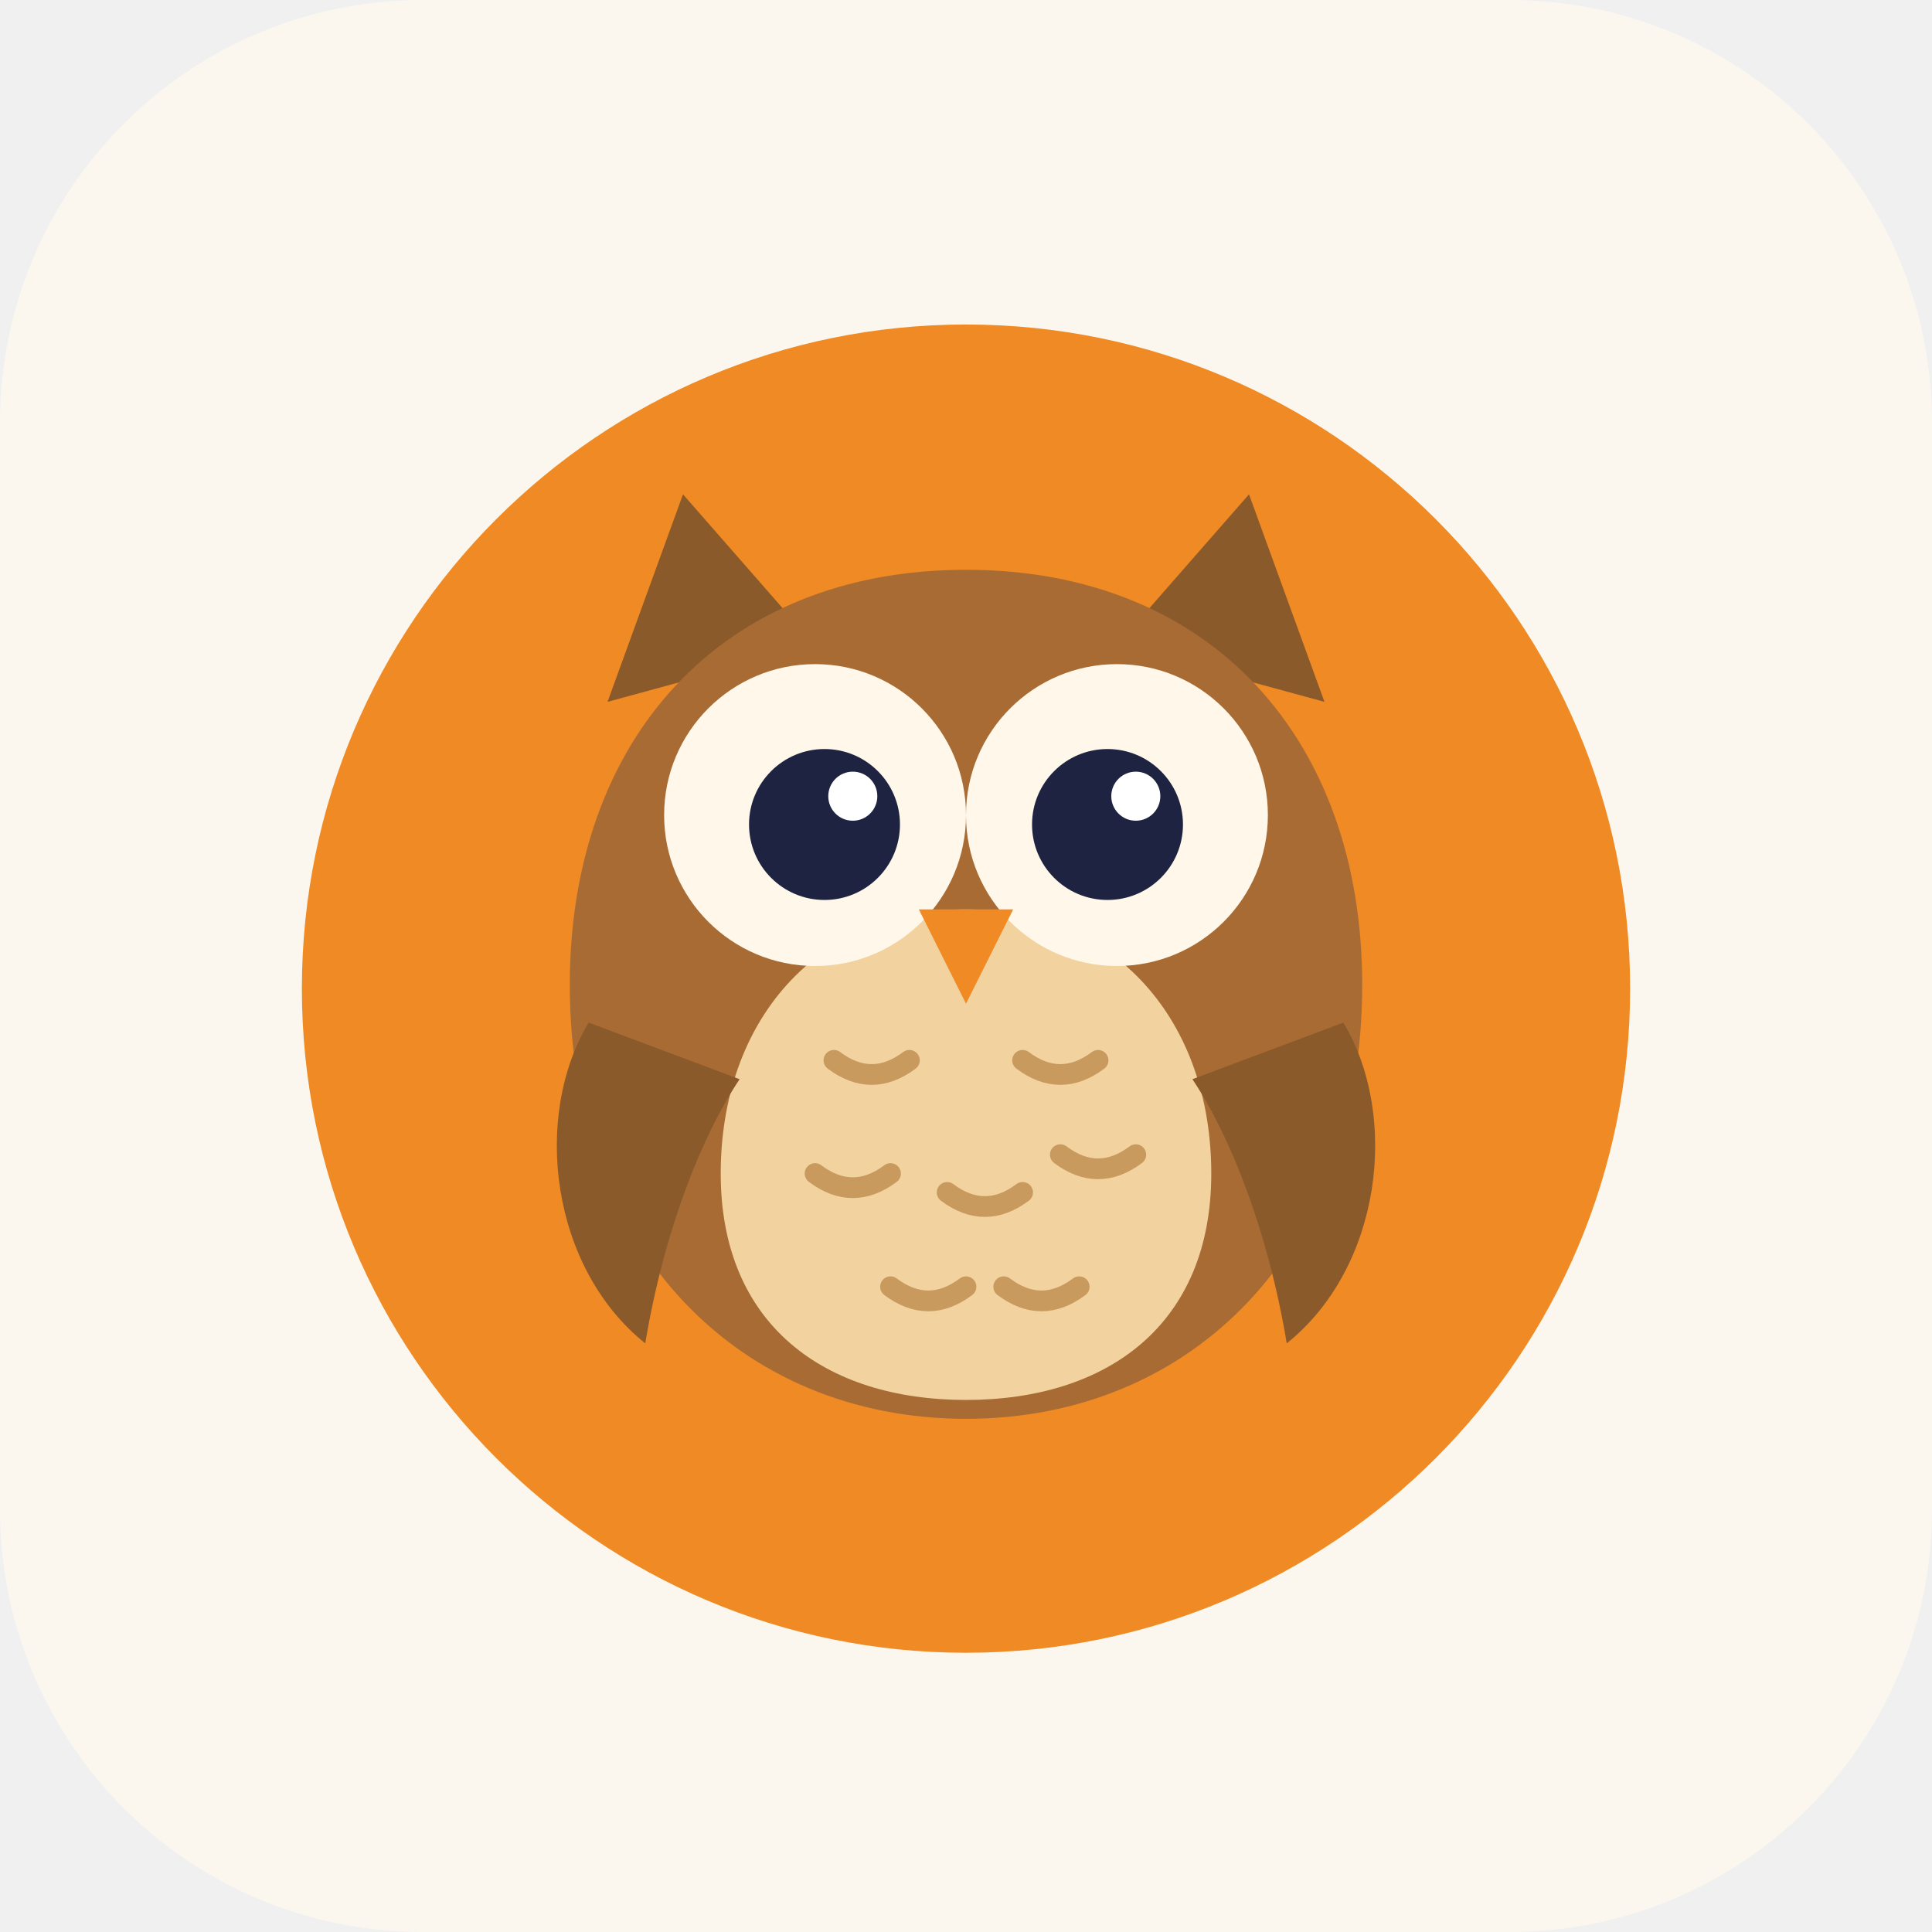
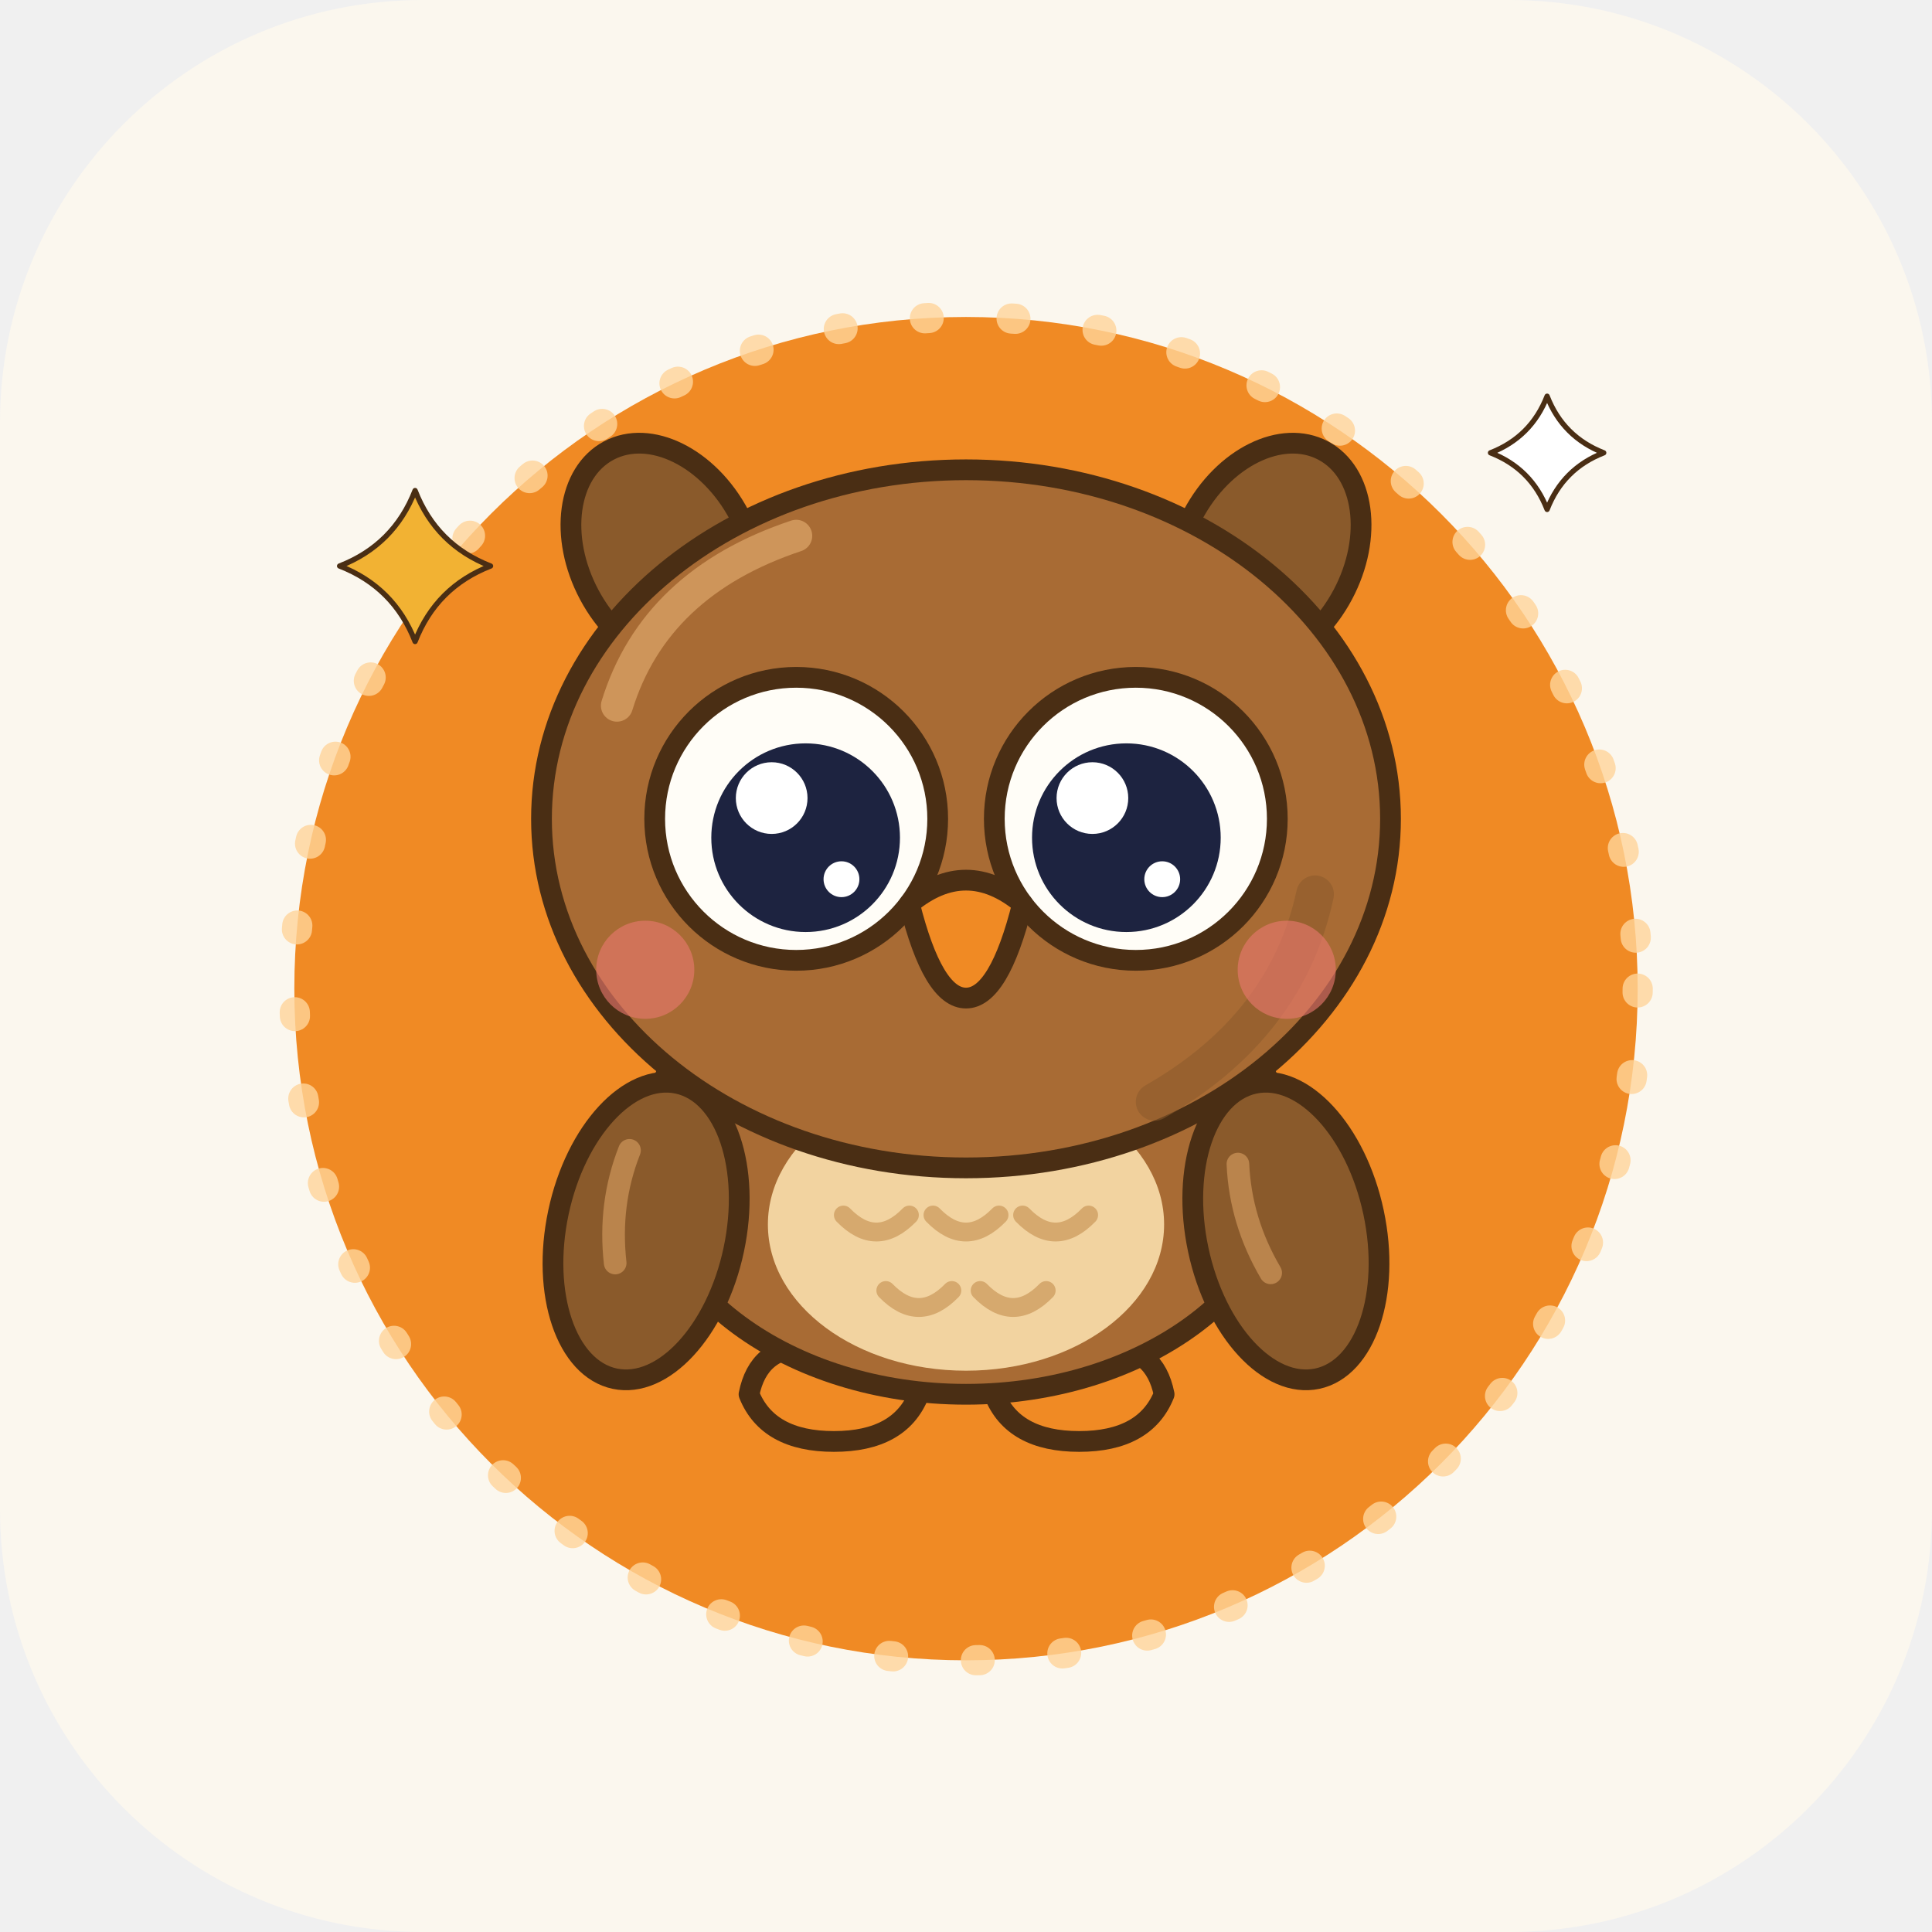
<svg xmlns="http://www.w3.org/2000/svg" viewBox="0 0 512 512" width="512" height="512">
  <rect width="512" height="512" rx="112" fill="#FBF7EE" />
-   <circle cx="256" cy="262" r="176" fill="#F08A24" />
-   <g transform="translate(106 96) scale(2.5)">
-     <path d="M22 36 L30 14 L44 30 Z" fill="#8A5A2B" />
-     <path d="M98 36 L90 14 L76 30 Z" fill="#8A5A2B" />
-     <path d="M60 22c-26 0-42 18-42 44 0 28 18 46 42 46s42-18 42-46c0-26-16-44-42-44z" fill="#A86B34" />
-     <path d="M60 58c-16 0-26 12-26 28 0 16 11 24 26 24s26-8 26-24c0-16-10-28-26-28z" fill="#F2D3A0" />
-     <path d="M46 74q4 3 8 0M66 74q4 3 8 0M44 86q4 3 8 0M58 88q4 3 8 0M70 84q4 3 8 0M52 98q4 3 8 0M64 98q4 3 8 0" stroke="#C99A5E" stroke-width="2.2" fill="none" stroke-linecap="round" />
-     <circle cx="44" cy="48" r="16" fill="#FFF8EA" />
-     <circle cx="76" cy="48" r="16" fill="#FFF8EA" />
-     <circle cx="45" cy="49" r="8" fill="#1D2340" />
-     <circle cx="75" cy="49" r="8" fill="#1D2340" />
-     <circle cx="48" cy="46" r="2.6" fill="#fff" />
-     <circle cx="78" cy="46" r="2.6" fill="#fff" />
-     <path d="M55 58 L60 68 L65 58 Z" fill="#F08A24" />
-     <path d="M20 70c-6 10-4 26 6 34 2-12 6-22 10-28z" fill="#8A5A2B" />
-     <path d="M100 70c6 10 4 26-6 34-2-12-6-22-10-28z" fill="#8A5A2B" />
+   <circle cx="256" cy="262" r="178" fill="#F08A24" />
+   <circle cx="256" cy="262" r="178" fill="none" stroke="#FFD49A" stroke-width="8" stroke-dasharray="1 22" stroke-linecap="round" opacity="0.8" />
+   <g transform="translate(106 92) scale(2.5)">
+     <g stroke-linejoin="round" stroke-linecap="round">
+       <g data-part="ears" fill="#8A5A2B" stroke="#4A2E14" stroke-width="2.2">
+         <ellipse cx="28" cy="22" rx="9" ry="12.5" transform="rotate(-28 28 22)" />
+         <ellipse cx="92" cy="22" rx="9" ry="12.5" transform="rotate(28 92 22)" />
+       </g>
+       <g data-part="feet" fill="#F08A24" stroke="#4A2E14" stroke-width="2.2">
+         <path d="M37 111q1-5 6-5t6 0q5 0 6 5-2 5-9 5t-9-5z" />
+         <path d="M65 111q1-5 6-5t6 0q5 0 6 5-2 5-9 5t-9-5z" transform="translate(-2 0)" />
+       </g>
+       <ellipse data-part="body" cx="60" cy="86" rx="34" ry="25" fill="#A86B34" stroke="#4A2E14" stroke-width="2.2" />
+       <g data-part="belly">
+         <ellipse cx="60" cy="93" rx="21" ry="15.5" fill="#F2D3A0" />
+         <path d="M47 92q3.5 3.6 7 0M56.5 92q3.5 3.6 7 0M66 92q3.5 3.6 7 0M51.5 100q3.5 3.6 7 0M61.5 100q3.5 3.6 7 0" stroke="#D6A96E" stroke-width="2" fill="none" />
+       </g>
+       <g data-part="head">
+         <ellipse cx="60" cy="50" rx="45" ry="37" fill="#A86B34" stroke="#4A2E14" stroke-width="2.2" />
+         <path d="M23 38Q27 25 42 20" stroke="#CE955A" stroke-width="3.4" fill="none" />
+         <path d="M97 58Q94 72 80 80" stroke="#8A5A2B" stroke-width="4" fill="none" opacity="0.55" />
+       </g>
+       <g data-part="cheeks" fill="#E9776E" opacity="0.62">
+         <circle cx="26" cy="66" r="5.2" />
+         <circle cx="94" cy="66" r="5.2" />
+       </g>
+       <g data-part="eye-left">
+         <circle cx="42" cy="50" r="15" fill="#FFFDF7" stroke="#4A2E14" stroke-width="2.2" />
+         <circle cx="43" cy="52" r="10" fill="#1D2340" />
+         <circle cx="39.4" cy="47.8" r="3.8" fill="#fff" />
+         <circle cx="46.8" cy="56.4" r="1.9" fill="#fff" />
+       </g>
+       <g data-part="eye-right">
+         <circle cx="78" cy="50" r="15" fill="#FFFDF7" stroke="#4A2E14" stroke-width="2.2" />
+         <circle cx="77" cy="52" r="10" fill="#1D2340" />
+         <circle cx="73.4" cy="47.8" r="3.8" fill="#fff" />
+         <circle cx="80.8" cy="56.4" r="1.9" fill="#fff" />
+       </g>
+       <g data-part="beak" stroke="#4A2E14" stroke-width="2.2">
+         <path d="M54 59Q60 54 66 59 63.500 69 60 69T54 59Z" fill="#F08A24" />
+       </g>
+       <g data-part="wing-left" transform="rotate(12 29 80)">
+         <ellipse cx="29" cy="94" rx="9.5" ry="16" fill="#8A5A2B" stroke="#4A2E14" stroke-width="2.2" />
+         <path d="M25.5 86q-1 6 1 12" stroke="#CE955A" stroke-width="2.4" stroke-linecap="round" fill="none" opacity="0.7" />
+       </g>
+       <g data-part="wing-right" transform="rotate(-12 91 80)">
+         <ellipse cx="91" cy="94" rx="9.5" ry="16" fill="#8A5A2B" stroke="#4A2E14" stroke-width="2.2" />
+         <path d="M87.5 86q-1 6 1 12" stroke="#CE955A" stroke-width="2.4" stroke-linecap="round" fill="none" opacity="0.7" />
+       </g>
+     </g>
+   </g>
+   <g transform="translate(0 0)">
+     <path d="M110 130Q115.6 144.4 130 150Q115.6 155.6 110 170Q104.4 155.6 90 150Q104.4 144.4 110 130Z" fill="#F2B233" stroke="#4A2E14" stroke-width="1.4" stroke-linejoin="round" />
+     <path d="M410 105Q414.2 115.8 425 120Q414.2 124.2 410 135Q405.8 124.2 395 120Q405.8 115.8 410 105Z" fill="#fff" stroke="#4A2E14" stroke-width="1.4" stroke-linejoin="round" />
  </g>
</svg>
